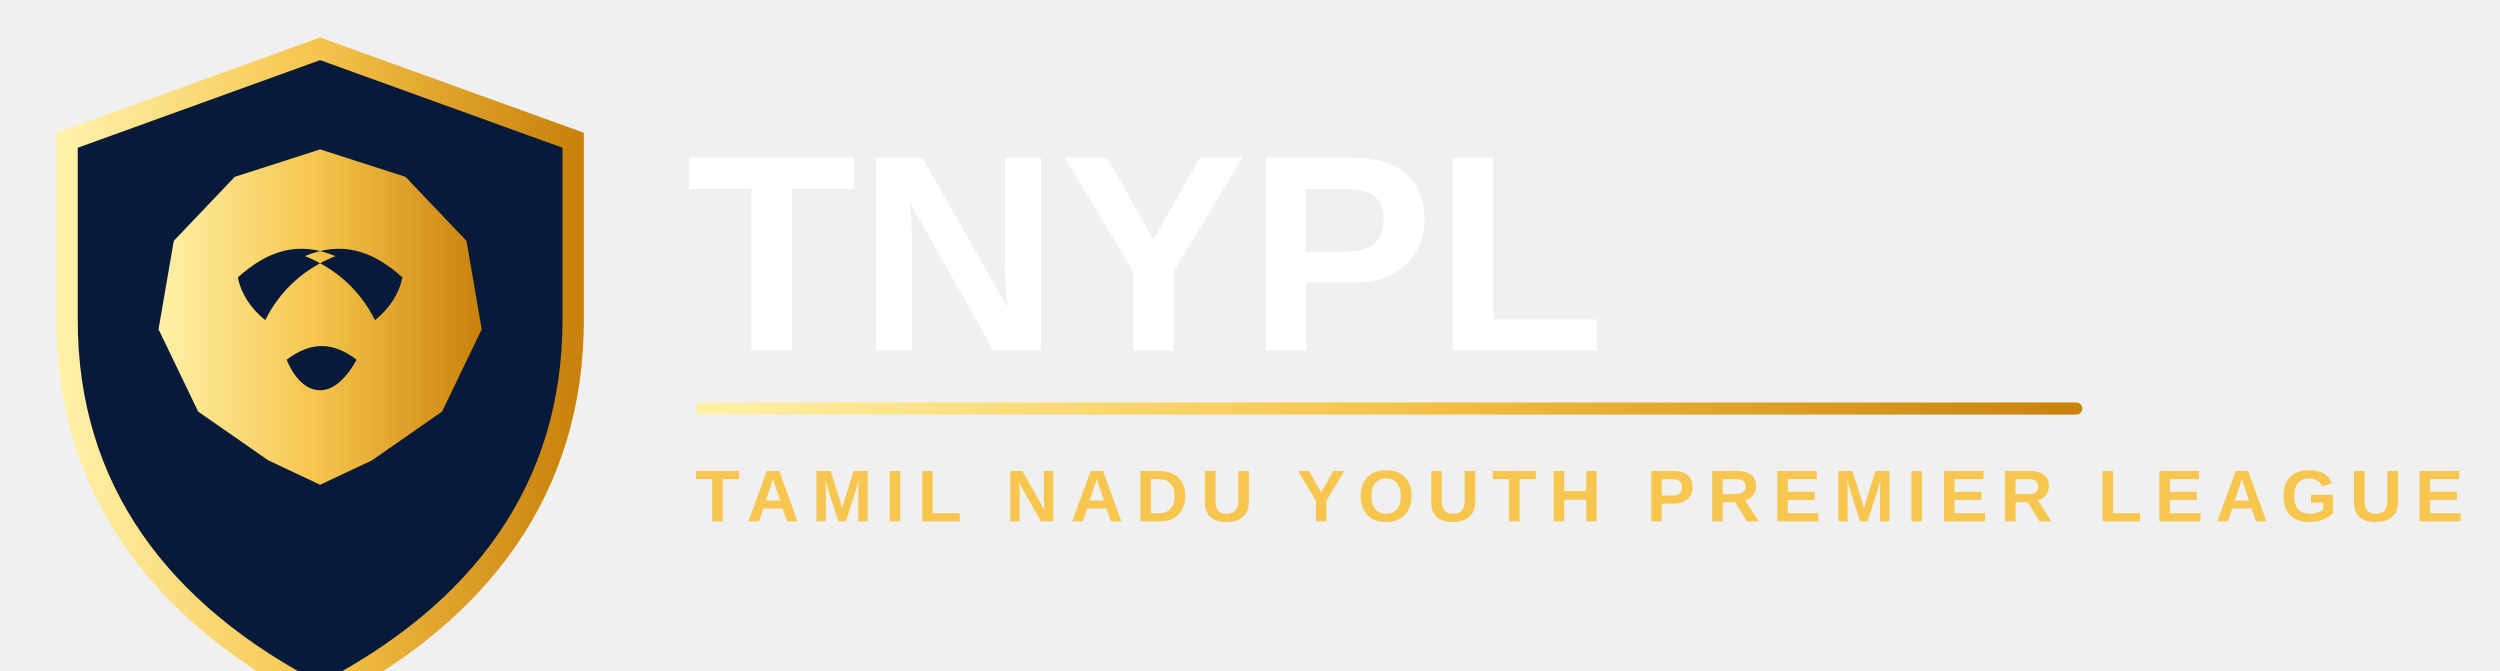
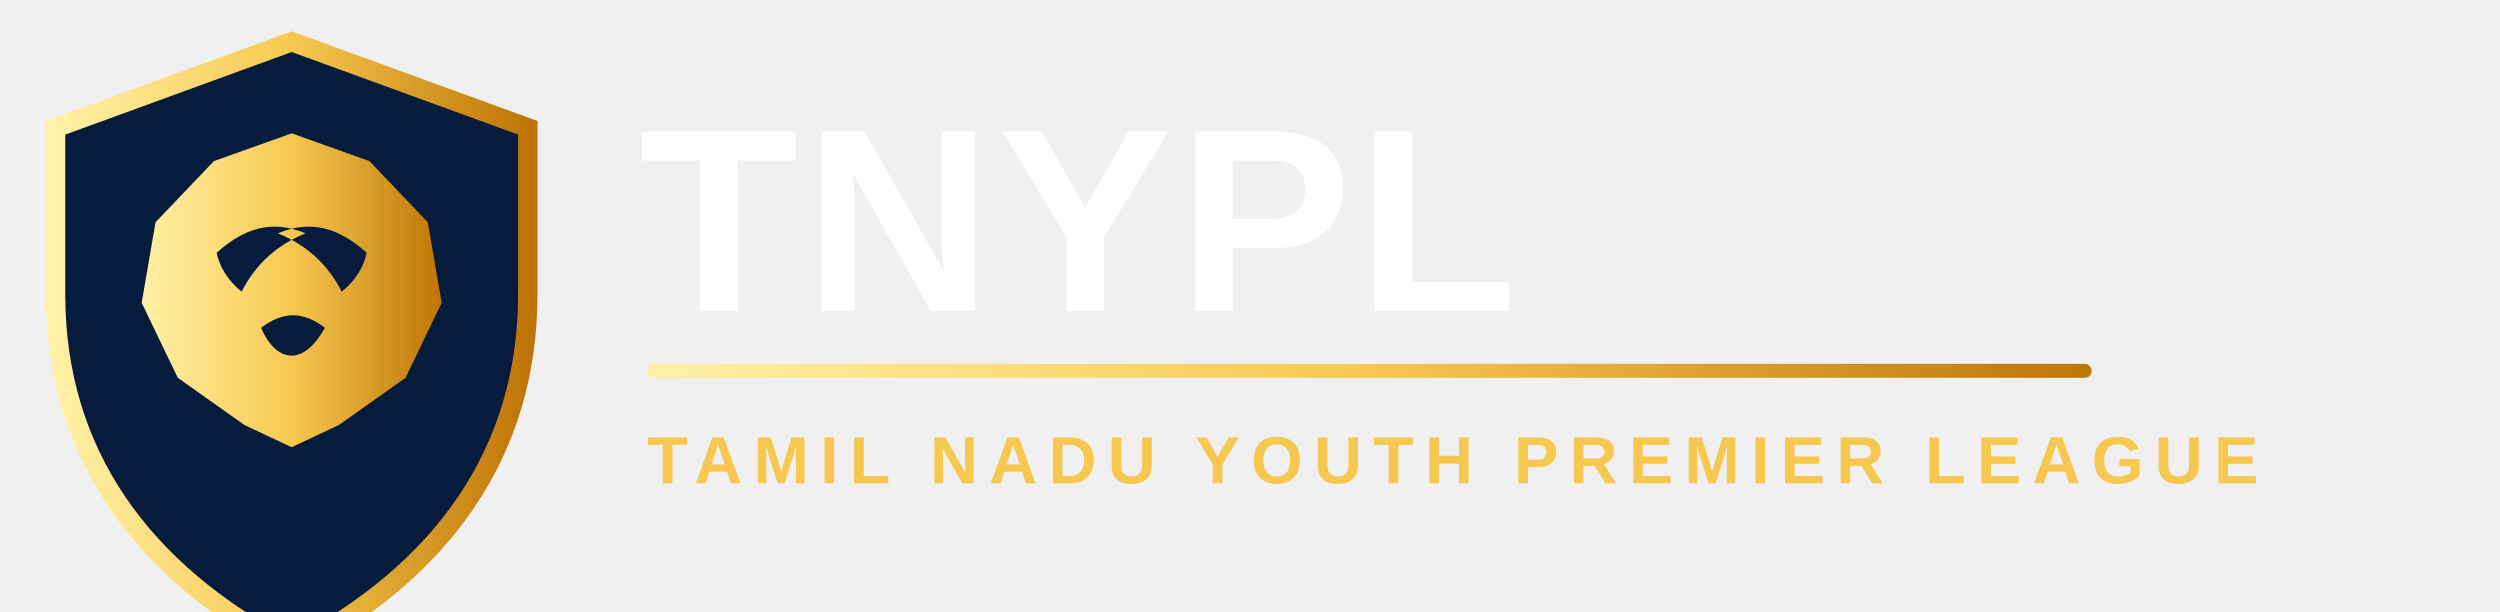
- <svg xmlns="http://www.w3.org/2000/svg" viewBox="0 0 820 220">
+ <svg xmlns="http://www.w3.org/2000/svg" viewBox="0 0 900 220" role="img" aria-label="TNYPL — Tamil Nadu Youth Premier League">
  <defs>
    <linearGradient id="g" x1="0" x2="1">
-       <stop stop-color="#fff1a8" />
-       <stop offset=".48" stop-color="#f6c64e" />
-       <stop offset="1" stop-color="#c9820b" />
+       <stop stop-color="#fff1a6" />
+       <stop offset=".5" stop-color="#f7c84f" />
+       <stop offset="1" stop-color="#be7507" />
    </linearGradient>
  </defs>
-   <path d="M105 16 188 46v59c0 55-30 96-83 123-53-27-83-68-83-123V46z" fill="#071a3a" stroke="url(#g)" stroke-width="7" />
-   <path d="M105 49 133 58 153 79 158 108 145 135 122 151 105 159 88 151 65 135 52 108 57 79 77 58z" fill="url(#g)" />
-   <path d="M78 91c10-9 20-12 32-7-10 4-18 11-23 21-5-4-8-9-9-14zm54 0c-10-9-20-12-32-7 10 4 18 11 23 21 5-4 8-9 9-14z" fill="#071a3a" />
-   <path d="M94 118c8-6 15-6 23 0-4 7-8 10-12 10s-8-3-11-10z" fill="#071a3a" />
-   <text x="225" y="115" font-family="Arial Black,Arial,sans-serif" font-size="92" font-weight="900" fill="#ffffff">TNYPL</text>
-   <rect x="228" y="132" width="455" height="4" rx="2" fill="url(#g)" />
-   <text x="228" y="171" font-family="Arial,sans-serif" font-size="24" font-weight="800" letter-spacing="4" fill="#f6c64e">TAMIL NADU YOUTH PREMIER LEAGUE</text>
+   <path d="M105 15 190 46v60c0 57-31 100-85 128-54-28-85-71-85-128V46z" fill="#071b3d" stroke="url(#g)" stroke-width="7" />
+   <path d="M105 48 133 58 154 80 159 109 146 136 122 153 105 161 88 153 64 136 51 109 56 80 77 58z" fill="url(#g)" />
+   <path d="M78 91c10-9 20-12 32-7-10 4-18 11-23 21-5-4-8-9-9-14zm54 0c-10-9-20-12-32-7 10 4 18 11 23 21 5-4 8-9 9-14z" fill="#071b3d" />
+   <path d="M94 118c8-6 15-6 23 0-4 7-8 10-12 10s-8-3-11-10z" fill="#071b3d" />
+   <text x="230" y="112" font-family="Arial Black,Arial,sans-serif" font-size="94" font-weight="900" letter-spacing="2" fill="#ffffff">TNYPL</text>
+   <rect x="233" y="131" width="520" height="5" rx="2.5" fill="url(#g)" />
+   <text x="233" y="174" font-family="Arial,sans-serif" font-size="24" font-weight="800" letter-spacing="4" fill="#f7c84f">TAMIL NADU YOUTH PREMIER LEAGUE</text>
</svg>
